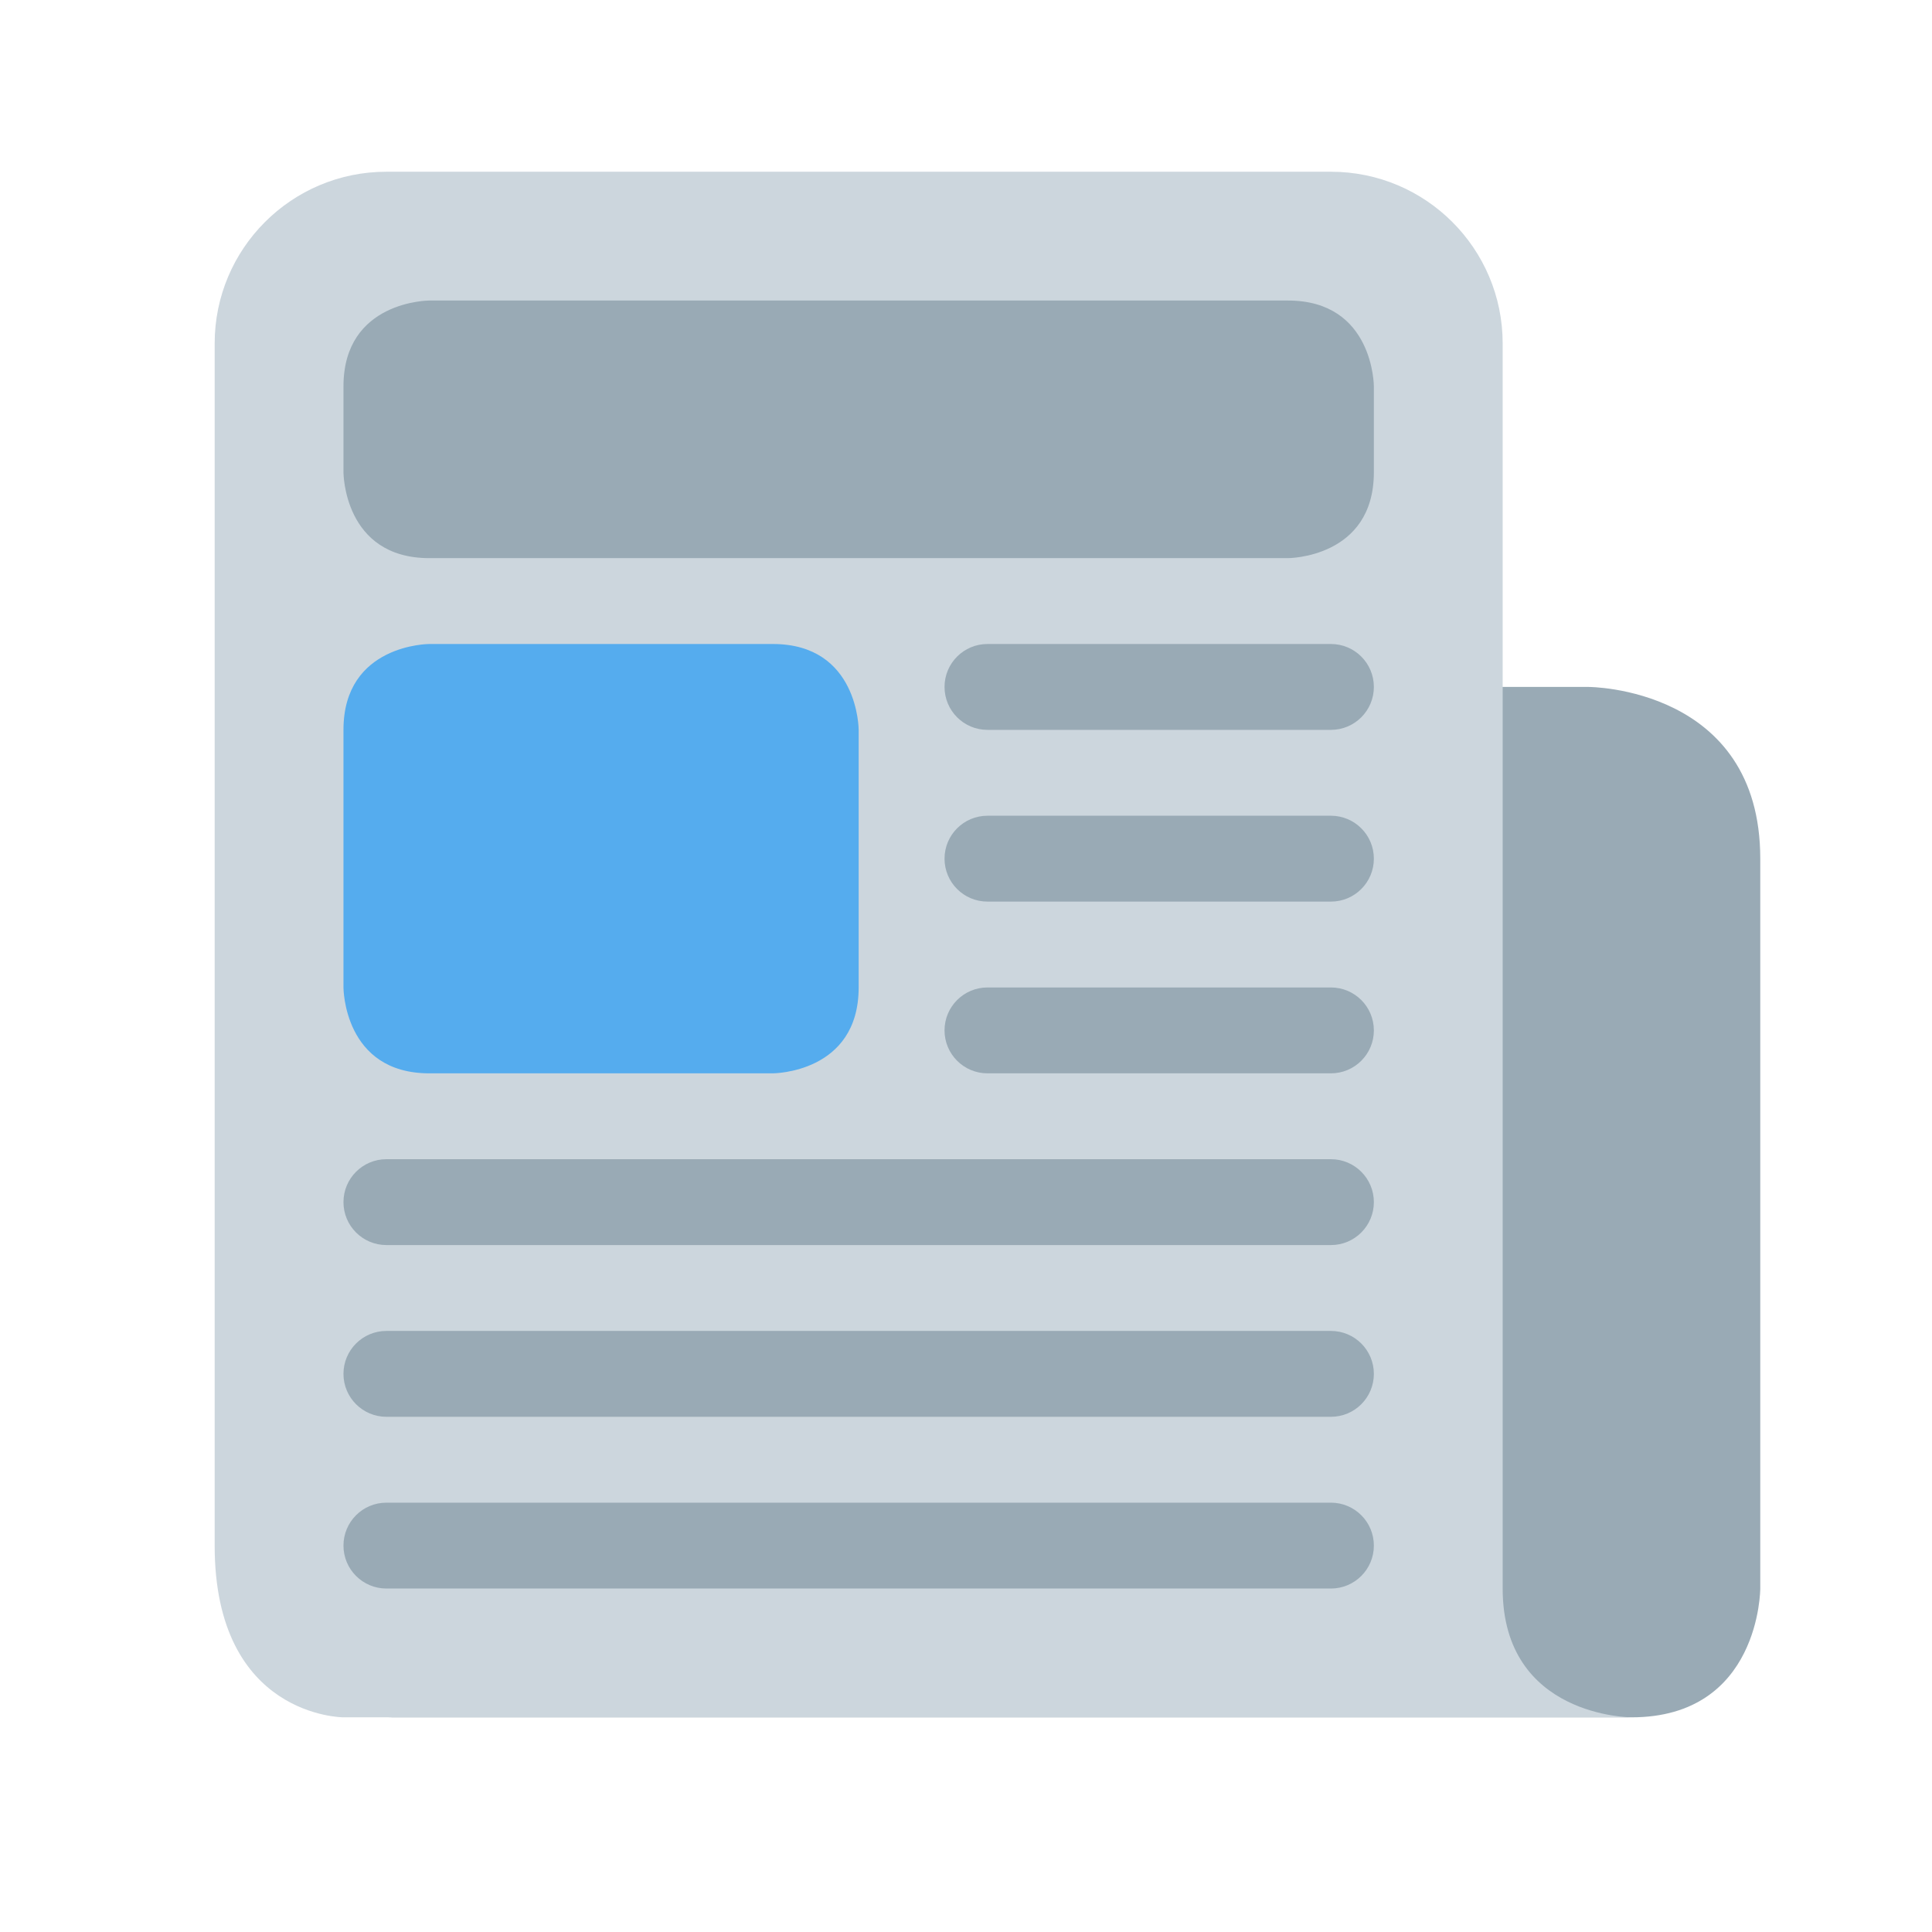
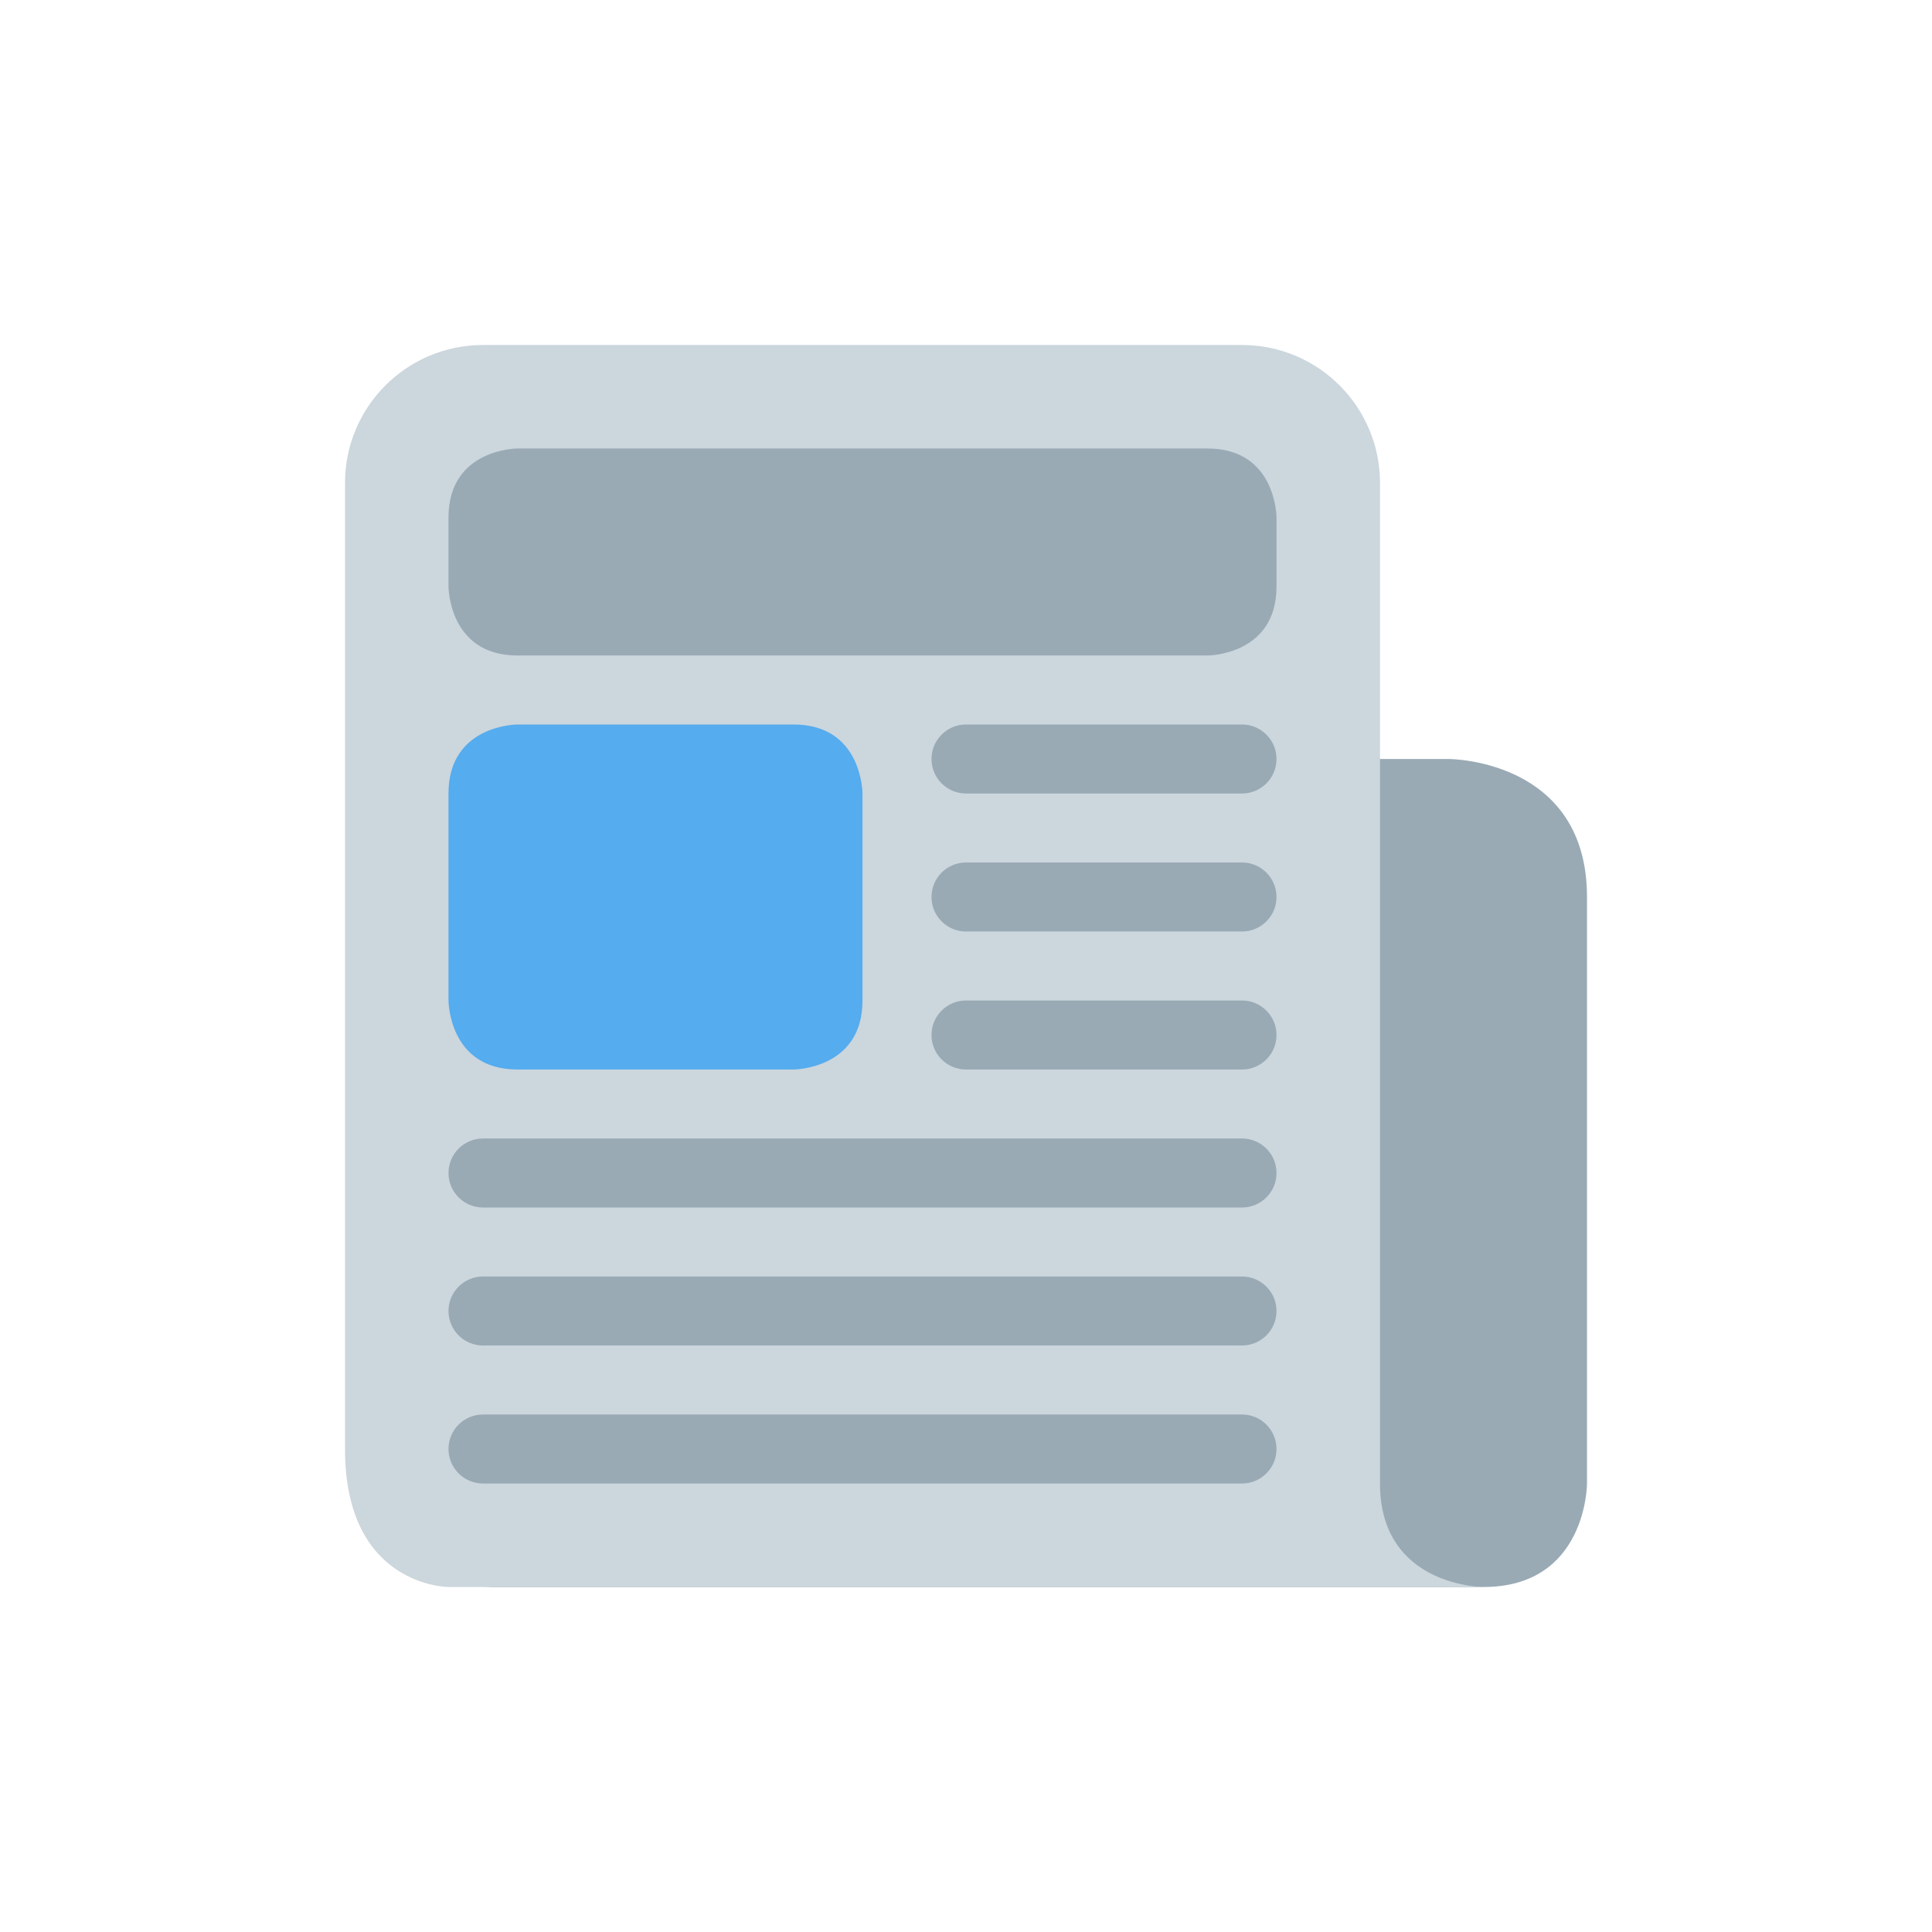
- <svg xmlns="http://www.w3.org/2000/svg" width="800px" height="800px" viewBox="-5 -4 45 45" aria-hidden="true" role="img" class="iconify iconify--twemoji" preserveAspectRatio="xMidYMid meet">
+ <svg xmlns="http://www.w3.org/2000/svg" width="800px" height="800px" viewBox="-10 -10 56 56" aria-hidden="true" role="img" class="iconify iconify--twemoji" preserveAspectRatio="xMidYMid meet">
  <path fill="#99AAB5" d="M33 36H4c4 0 3-9 3-9c0-2.209 1.791-15 4-15h21s4 0 4 4v17s0 3-3 3z" />
  <path fill="#CCD6DD" d="M30 33c0 3 3 3 3 3H3s-3 0-3-4V4a4 4 0 0 1 4-4h22a4 4 0 0 1 4 4v29z" />
  <path fill="#99AAB5" d="M27 20a1 1 0 0 1-1 1h-8a1 1 0 1 1 0-2h8a1 1 0 0 1 1 1zm0-4a1 1 0 0 1-1 1h-8a1 1 0 1 1 0-2h8a1 1 0 0 1 1 1zm0-4a1 1 0 0 1-1 1h-8a1 1 0 1 1 0-2h8a1 1 0 0 1 1 1zm0 12a1 1 0 0 1-1 1H4a1 1 0 1 1 0-2h22a1 1 0 0 1 1 1zm0 4a1 1 0 0 1-1 1H4a1 1 0 1 1 0-2h22a1 1 0 0 1 1 1zm0 4a1 1 0 0 1-1 1H4a1 1 0 1 1 0-2h22a1 1 0 0 1 1 1zM25 9s2 0 2-2V5s0-2-2-2H5S3 3 3 5v2s0 2 2 2h20z" />
  <path fill="#55ACEE" d="M13 21s2 0 2-2v-6s0-2-2-2H5s-2 0-2 2v6s0 2 2 2h8z" />
</svg>
